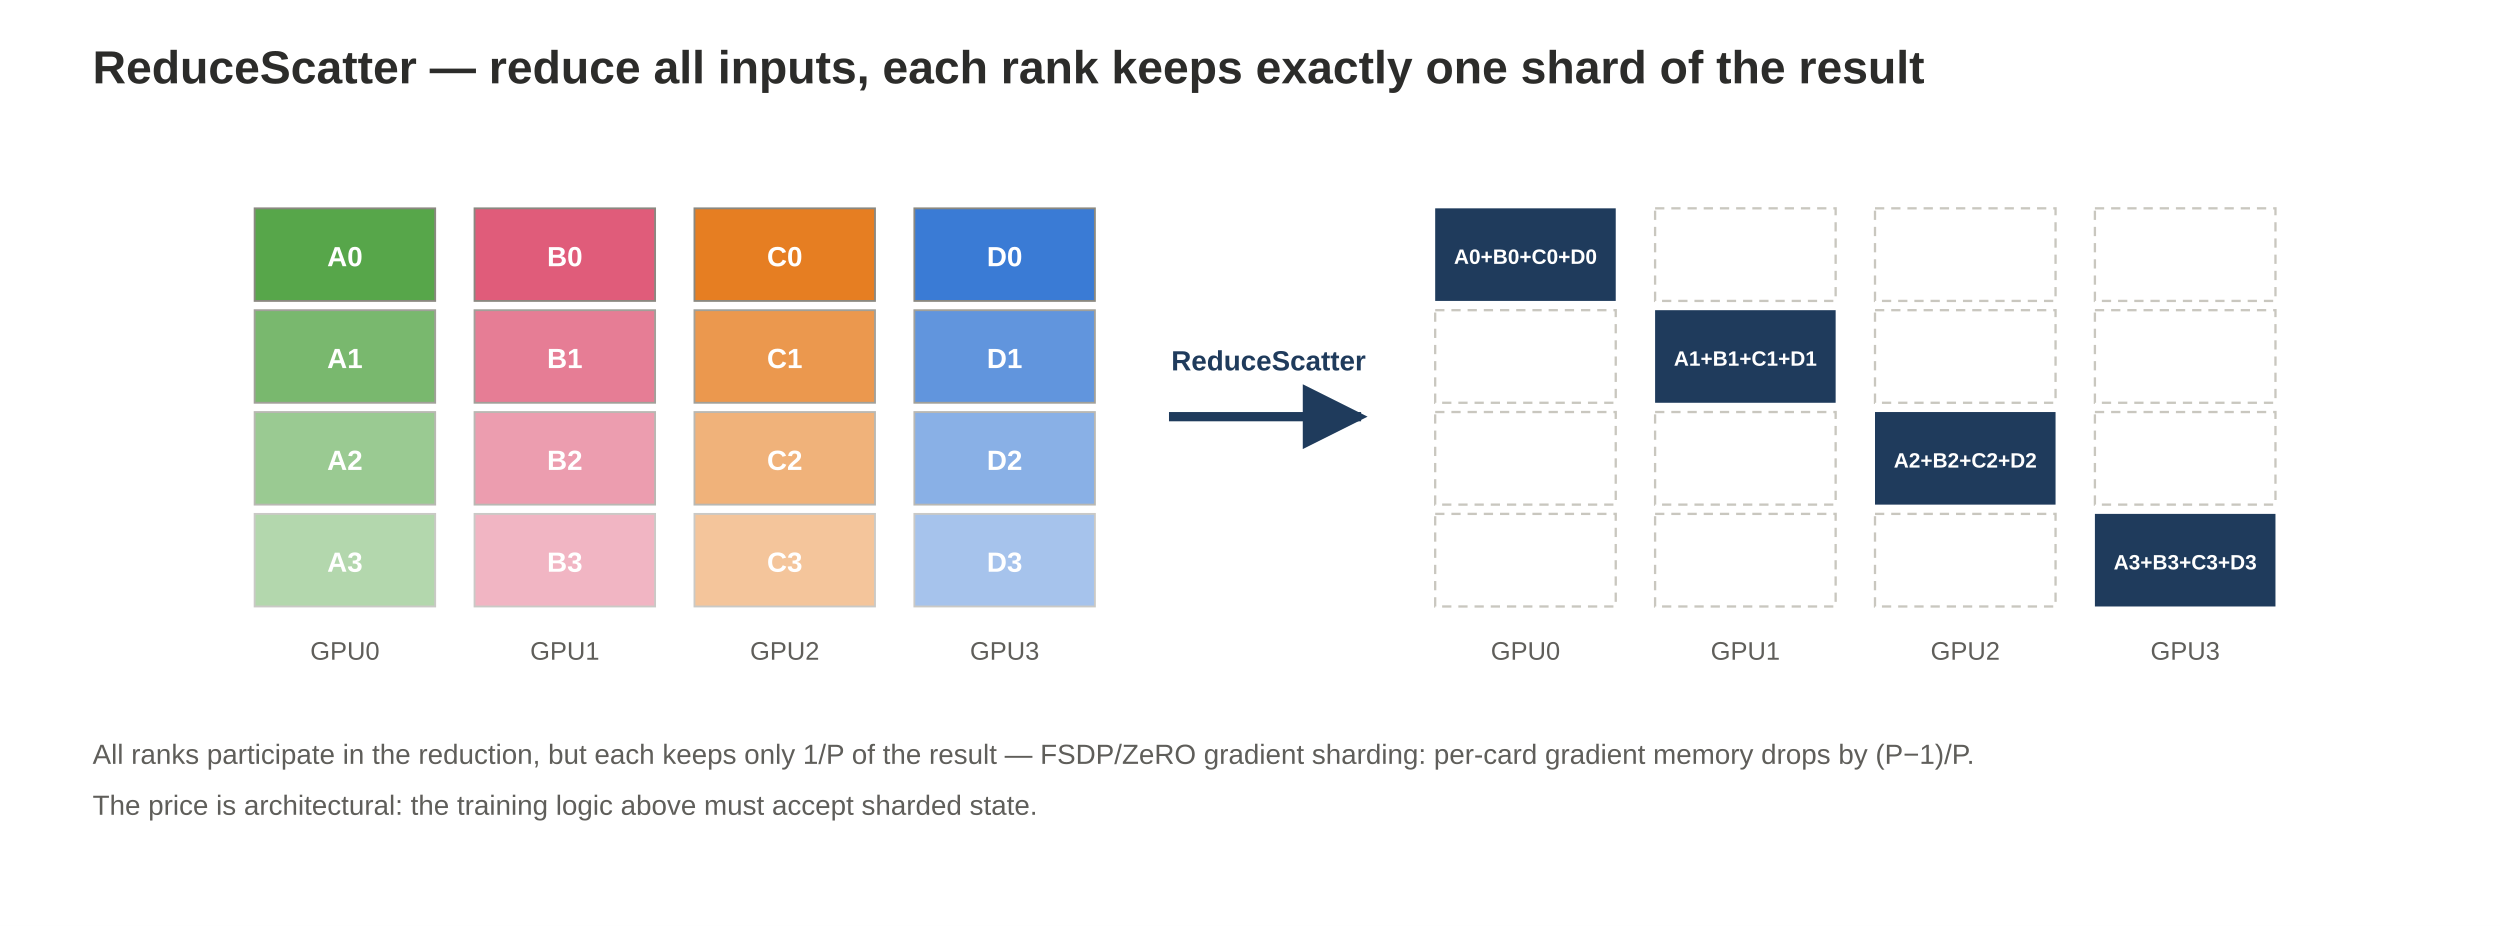
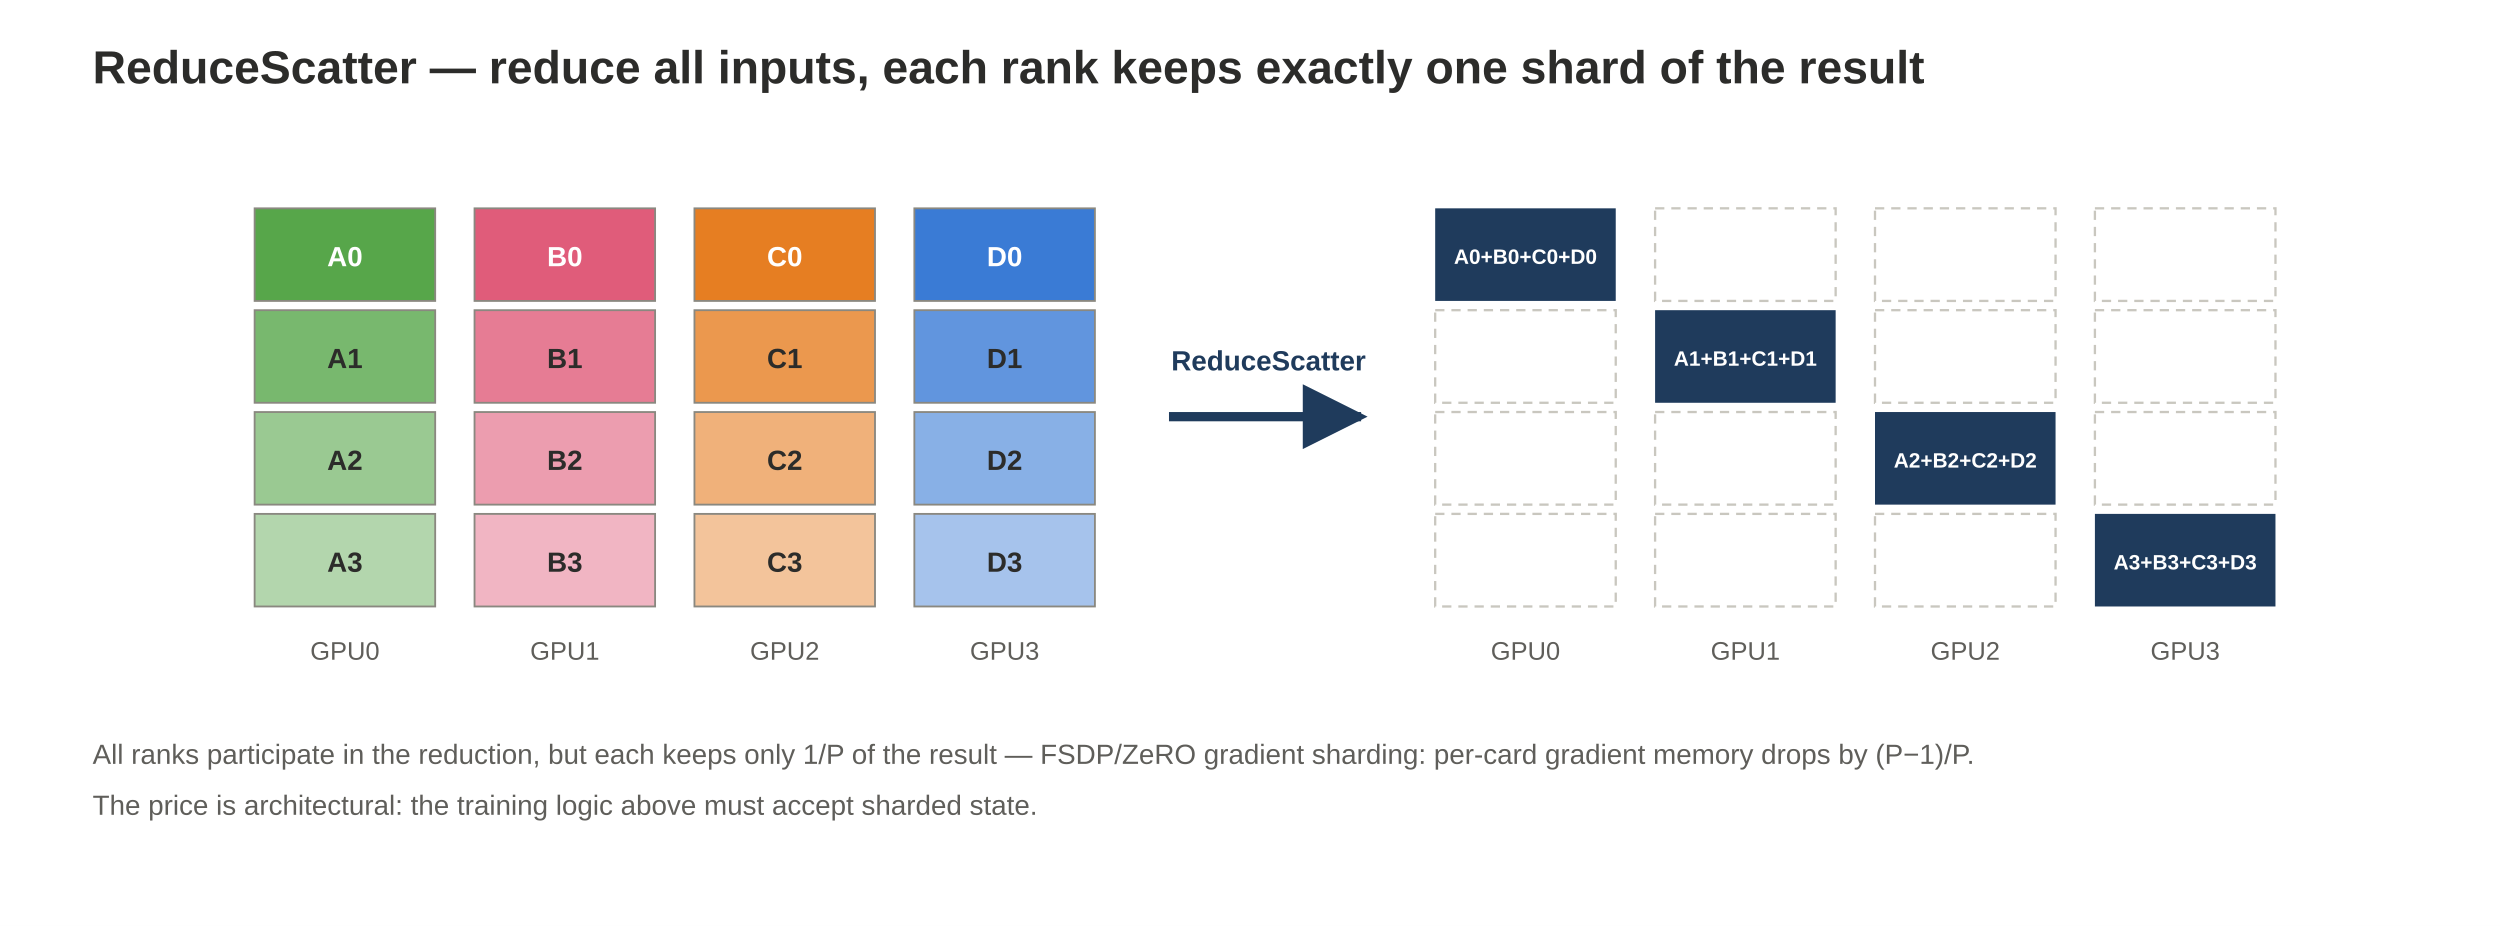
<svg xmlns="http://www.w3.org/2000/svg" width="1080" height="400" viewBox="0 0 1080 400" font-family="Arial, Helvetica, sans-serif">
  <defs>
    <marker id="an" markerWidth="7" markerHeight="7" refX="9" refY="5" viewBox="0 0 10 10" orient="auto">
      <path d="M0,0 L10,5 L0,10 z" fill="#1F3B5C" />
    </marker>
  </defs>
  <rect x="0" y="0" width="1080" height="400" fill="#ffffff" />
  <text x="40" y="36" font-size="20" font-weight="bold" fill="#2C2C2A">ReduceScatter — reduce all inputs, each rank keeps exactly one shard of the result</text>
  <g stroke="#8A8880" stroke-width="0.8" font-size="12" font-weight="bold" text-anchor="middle">
    <rect x="110" y="90" width="78" height="40" fill="#57A64A" />
-     <rect x="110" y="134" width="78" height="40" fill="#57A64A" opacity="0.8" />
-     <rect x="110" y="178" width="78" height="40" fill="#57A64A" opacity="0.6" />
-     <rect x="110" y="222" width="78" height="40" fill="#57A64A" opacity="0.45" />
+     <rect x="110" y="134" width="78" height="40" fill="#57A64A" fill-opacity="0.8" />
+     <rect x="110" y="178" width="78" height="40" fill="#57A64A" fill-opacity="0.6" />
+     <rect x="110" y="222" width="78" height="40" fill="#57A64A" fill-opacity="0.45" />
    <rect x="205" y="90" width="78" height="40" fill="#E05C7A" />
-     <rect x="205" y="134" width="78" height="40" fill="#E05C7A" opacity="0.8" />
-     <rect x="205" y="178" width="78" height="40" fill="#E05C7A" opacity="0.6" />
-     <rect x="205" y="222" width="78" height="40" fill="#E05C7A" opacity="0.45" />
+     <rect x="205" y="134" width="78" height="40" fill="#E05C7A" fill-opacity="0.8" />
+     <rect x="205" y="178" width="78" height="40" fill="#E05C7A" fill-opacity="0.6" />
+     <rect x="205" y="222" width="78" height="40" fill="#E05C7A" fill-opacity="0.45" />
    <rect x="300" y="90" width="78" height="40" fill="#E67E22" />
-     <rect x="300" y="134" width="78" height="40" fill="#E67E22" opacity="0.8" />
-     <rect x="300" y="178" width="78" height="40" fill="#E67E22" opacity="0.6" />
-     <rect x="300" y="222" width="78" height="40" fill="#E67E22" opacity="0.45" />
+     <rect x="300" y="134" width="78" height="40" fill="#E67E22" fill-opacity="0.8" />
+     <rect x="300" y="178" width="78" height="40" fill="#E67E22" fill-opacity="0.6" />
+     <rect x="300" y="222" width="78" height="40" fill="#E67E22" fill-opacity="0.45" />
    <rect x="395" y="90" width="78" height="40" fill="#3A7BD5" />
-     <rect x="395" y="134" width="78" height="40" fill="#3A7BD5" opacity="0.8" />
-     <rect x="395" y="178" width="78" height="40" fill="#3A7BD5" opacity="0.6" />
-     <rect x="395" y="222" width="78" height="40" fill="#3A7BD5" opacity="0.45" />
+     <rect x="395" y="134" width="78" height="40" fill="#3A7BD5" fill-opacity="0.8" />
+     <rect x="395" y="178" width="78" height="40" fill="#3A7BD5" fill-opacity="0.6" />
+     <rect x="395" y="222" width="78" height="40" fill="#3A7BD5" fill-opacity="0.45" />
  </g>
  <g font-size="12" font-weight="bold" fill="#ffffff" text-anchor="middle">
    <text x="149" y="115">A0</text>
+     <text x="244" y="115">B0</text>
+     <text x="339" y="115">C0</text>
+     <text x="434" y="115">D0</text>
+   </g>
+   <g font-size="12" font-weight="bold" fill="#2C2C2A" text-anchor="middle">
    <text x="149" y="159">A1</text>
    <text x="149" y="203">A2</text>
    <text x="149" y="247">A3</text>
-     <text x="244" y="115">B0</text>
    <text x="244" y="159">B1</text>
    <text x="244" y="203">B2</text>
    <text x="244" y="247">B3</text>
-     <text x="339" y="115">C0</text>
    <text x="339" y="159">C1</text>
    <text x="339" y="203">C2</text>
    <text x="339" y="247">C3</text>
-     <text x="434" y="115">D0</text>
    <text x="434" y="159">D1</text>
    <text x="434" y="203">D2</text>
    <text x="434" y="247">D3</text>
  </g>
  <g font-size="11" fill="#5F5E5A" text-anchor="middle">
    <text x="149" y="285">GPU0</text>
    <text x="244" y="285">GPU1</text>
    <text x="339" y="285">GPU2</text>
    <text x="434" y="285">GPU3</text>
  </g>
  <line x1="505" y1="180" x2="588" y2="180" stroke="#1F3B5C" stroke-width="4" marker-end="url(#an)" />
  <text x="548" y="160" font-size="12" font-weight="bold" fill="#1F3B5C" text-anchor="middle">ReduceScatter</text>
  <g>
    <rect x="620" y="90" width="78" height="40" fill="#1F3B5C" />
    <rect x="620" y="134" width="78" height="40" fill="none" stroke="#C9C7BF" stroke-dasharray="4 3" />
    <rect x="620" y="178" width="78" height="40" fill="none" stroke="#C9C7BF" stroke-dasharray="4 3" />
    <rect x="620" y="222" width="78" height="40" fill="none" stroke="#C9C7BF" stroke-dasharray="4 3" />
    <rect x="715" y="90" width="78" height="40" fill="none" stroke="#C9C7BF" stroke-dasharray="4 3" />
    <rect x="715" y="134" width="78" height="40" fill="#1F3B5C" />
    <rect x="715" y="178" width="78" height="40" fill="none" stroke="#C9C7BF" stroke-dasharray="4 3" />
    <rect x="715" y="222" width="78" height="40" fill="none" stroke="#C9C7BF" stroke-dasharray="4 3" />
    <rect x="810" y="90" width="78" height="40" fill="none" stroke="#C9C7BF" stroke-dasharray="4 3" />
    <rect x="810" y="134" width="78" height="40" fill="none" stroke="#C9C7BF" stroke-dasharray="4 3" />
    <rect x="810" y="178" width="78" height="40" fill="#1F3B5C" />
    <rect x="810" y="222" width="78" height="40" fill="none" stroke="#C9C7BF" stroke-dasharray="4 3" />
    <rect x="905" y="90" width="78" height="40" fill="none" stroke="#C9C7BF" stroke-dasharray="4 3" />
    <rect x="905" y="134" width="78" height="40" fill="none" stroke="#C9C7BF" stroke-dasharray="4 3" />
    <rect x="905" y="178" width="78" height="40" fill="none" stroke="#C9C7BF" stroke-dasharray="4 3" />
    <rect x="905" y="222" width="78" height="40" fill="#1F3B5C" />
  </g>
  <g font-size="9" font-weight="bold" fill="#ffffff" text-anchor="middle">
    <text x="659" y="114">A0+B0+C0+D0</text>
    <text x="754" y="158">A1+B1+C1+D1</text>
    <text x="849" y="202">A2+B2+C2+D2</text>
    <text x="944" y="246">A3+B3+C3+D3</text>
  </g>
  <g font-size="11" fill="#5F5E5A" text-anchor="middle">
    <text x="659" y="285">GPU0</text>
    <text x="754" y="285">GPU1</text>
    <text x="849" y="285">GPU2</text>
    <text x="944" y="285">GPU3</text>
  </g>
  <text x="40" y="330" font-size="12" fill="#5F5E5A">All ranks participate in the reduction, but each keeps only 1/P of the result — FSDP/ZeRO gradient sharding: per-card gradient memory drops by (P−1)/P.</text>
  <text x="40" y="352" font-size="12" fill="#5F5E5A">The price is architectural: the training logic above must accept sharded state.</text>
</svg>
